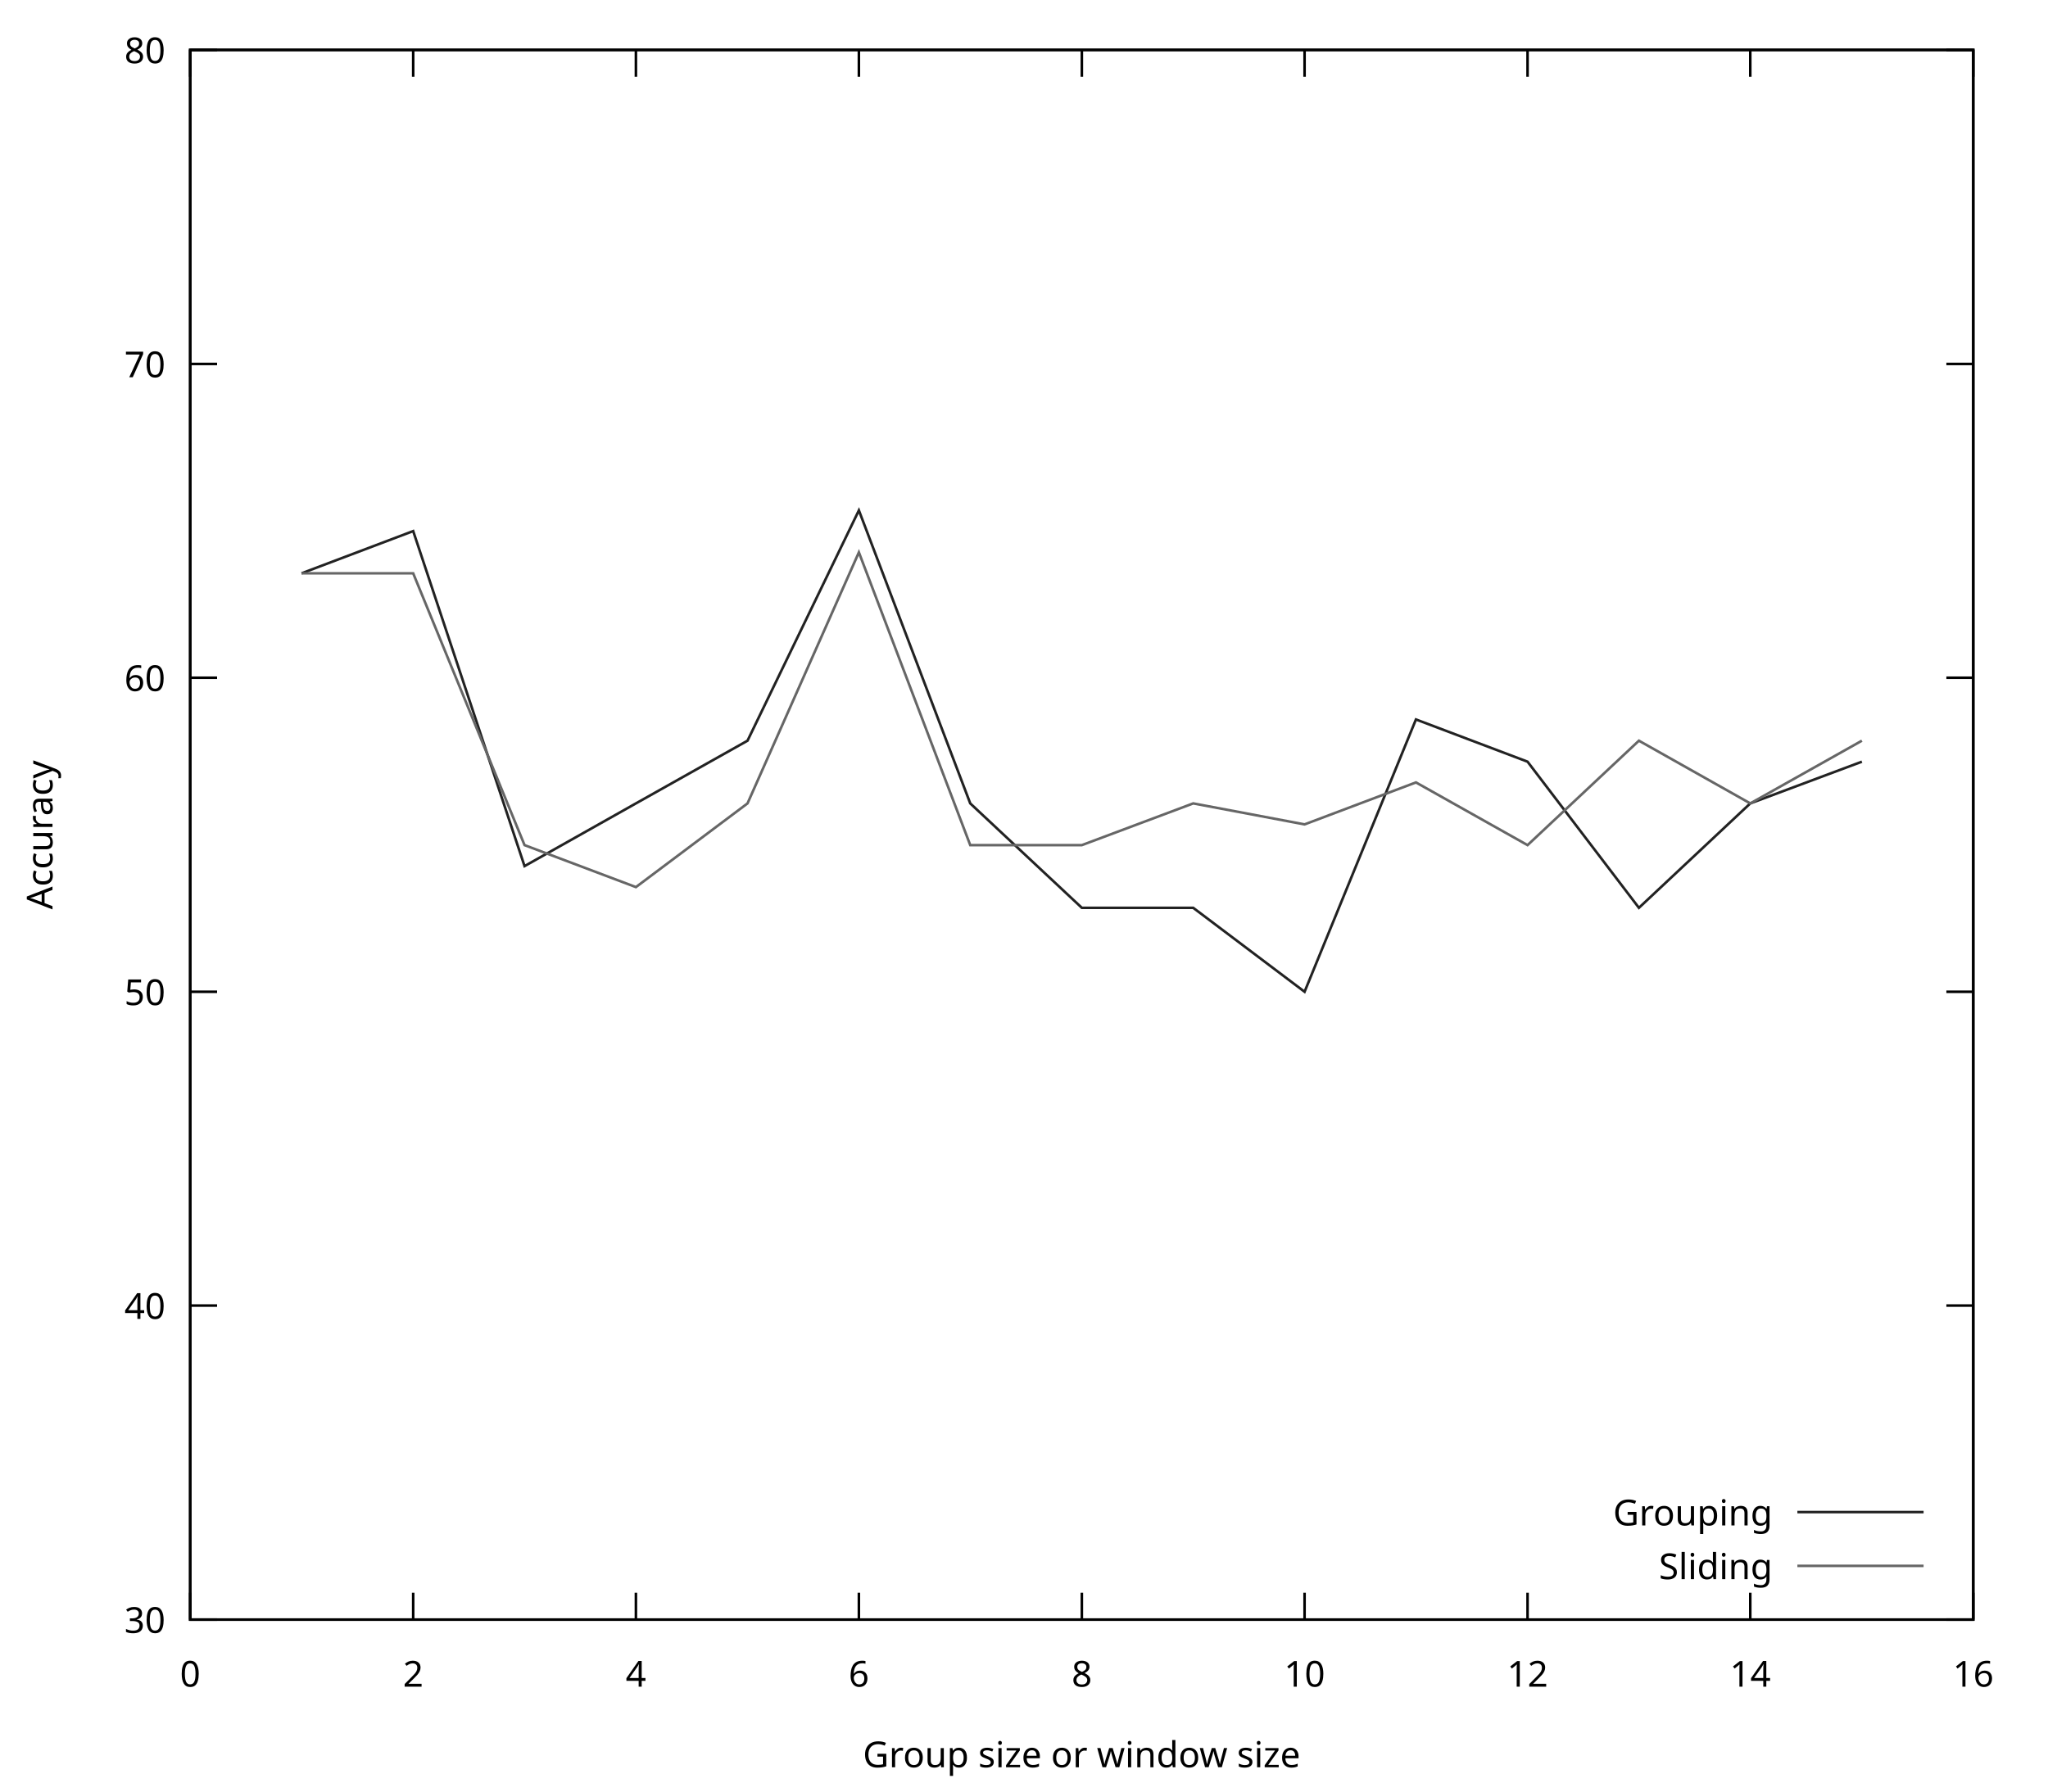
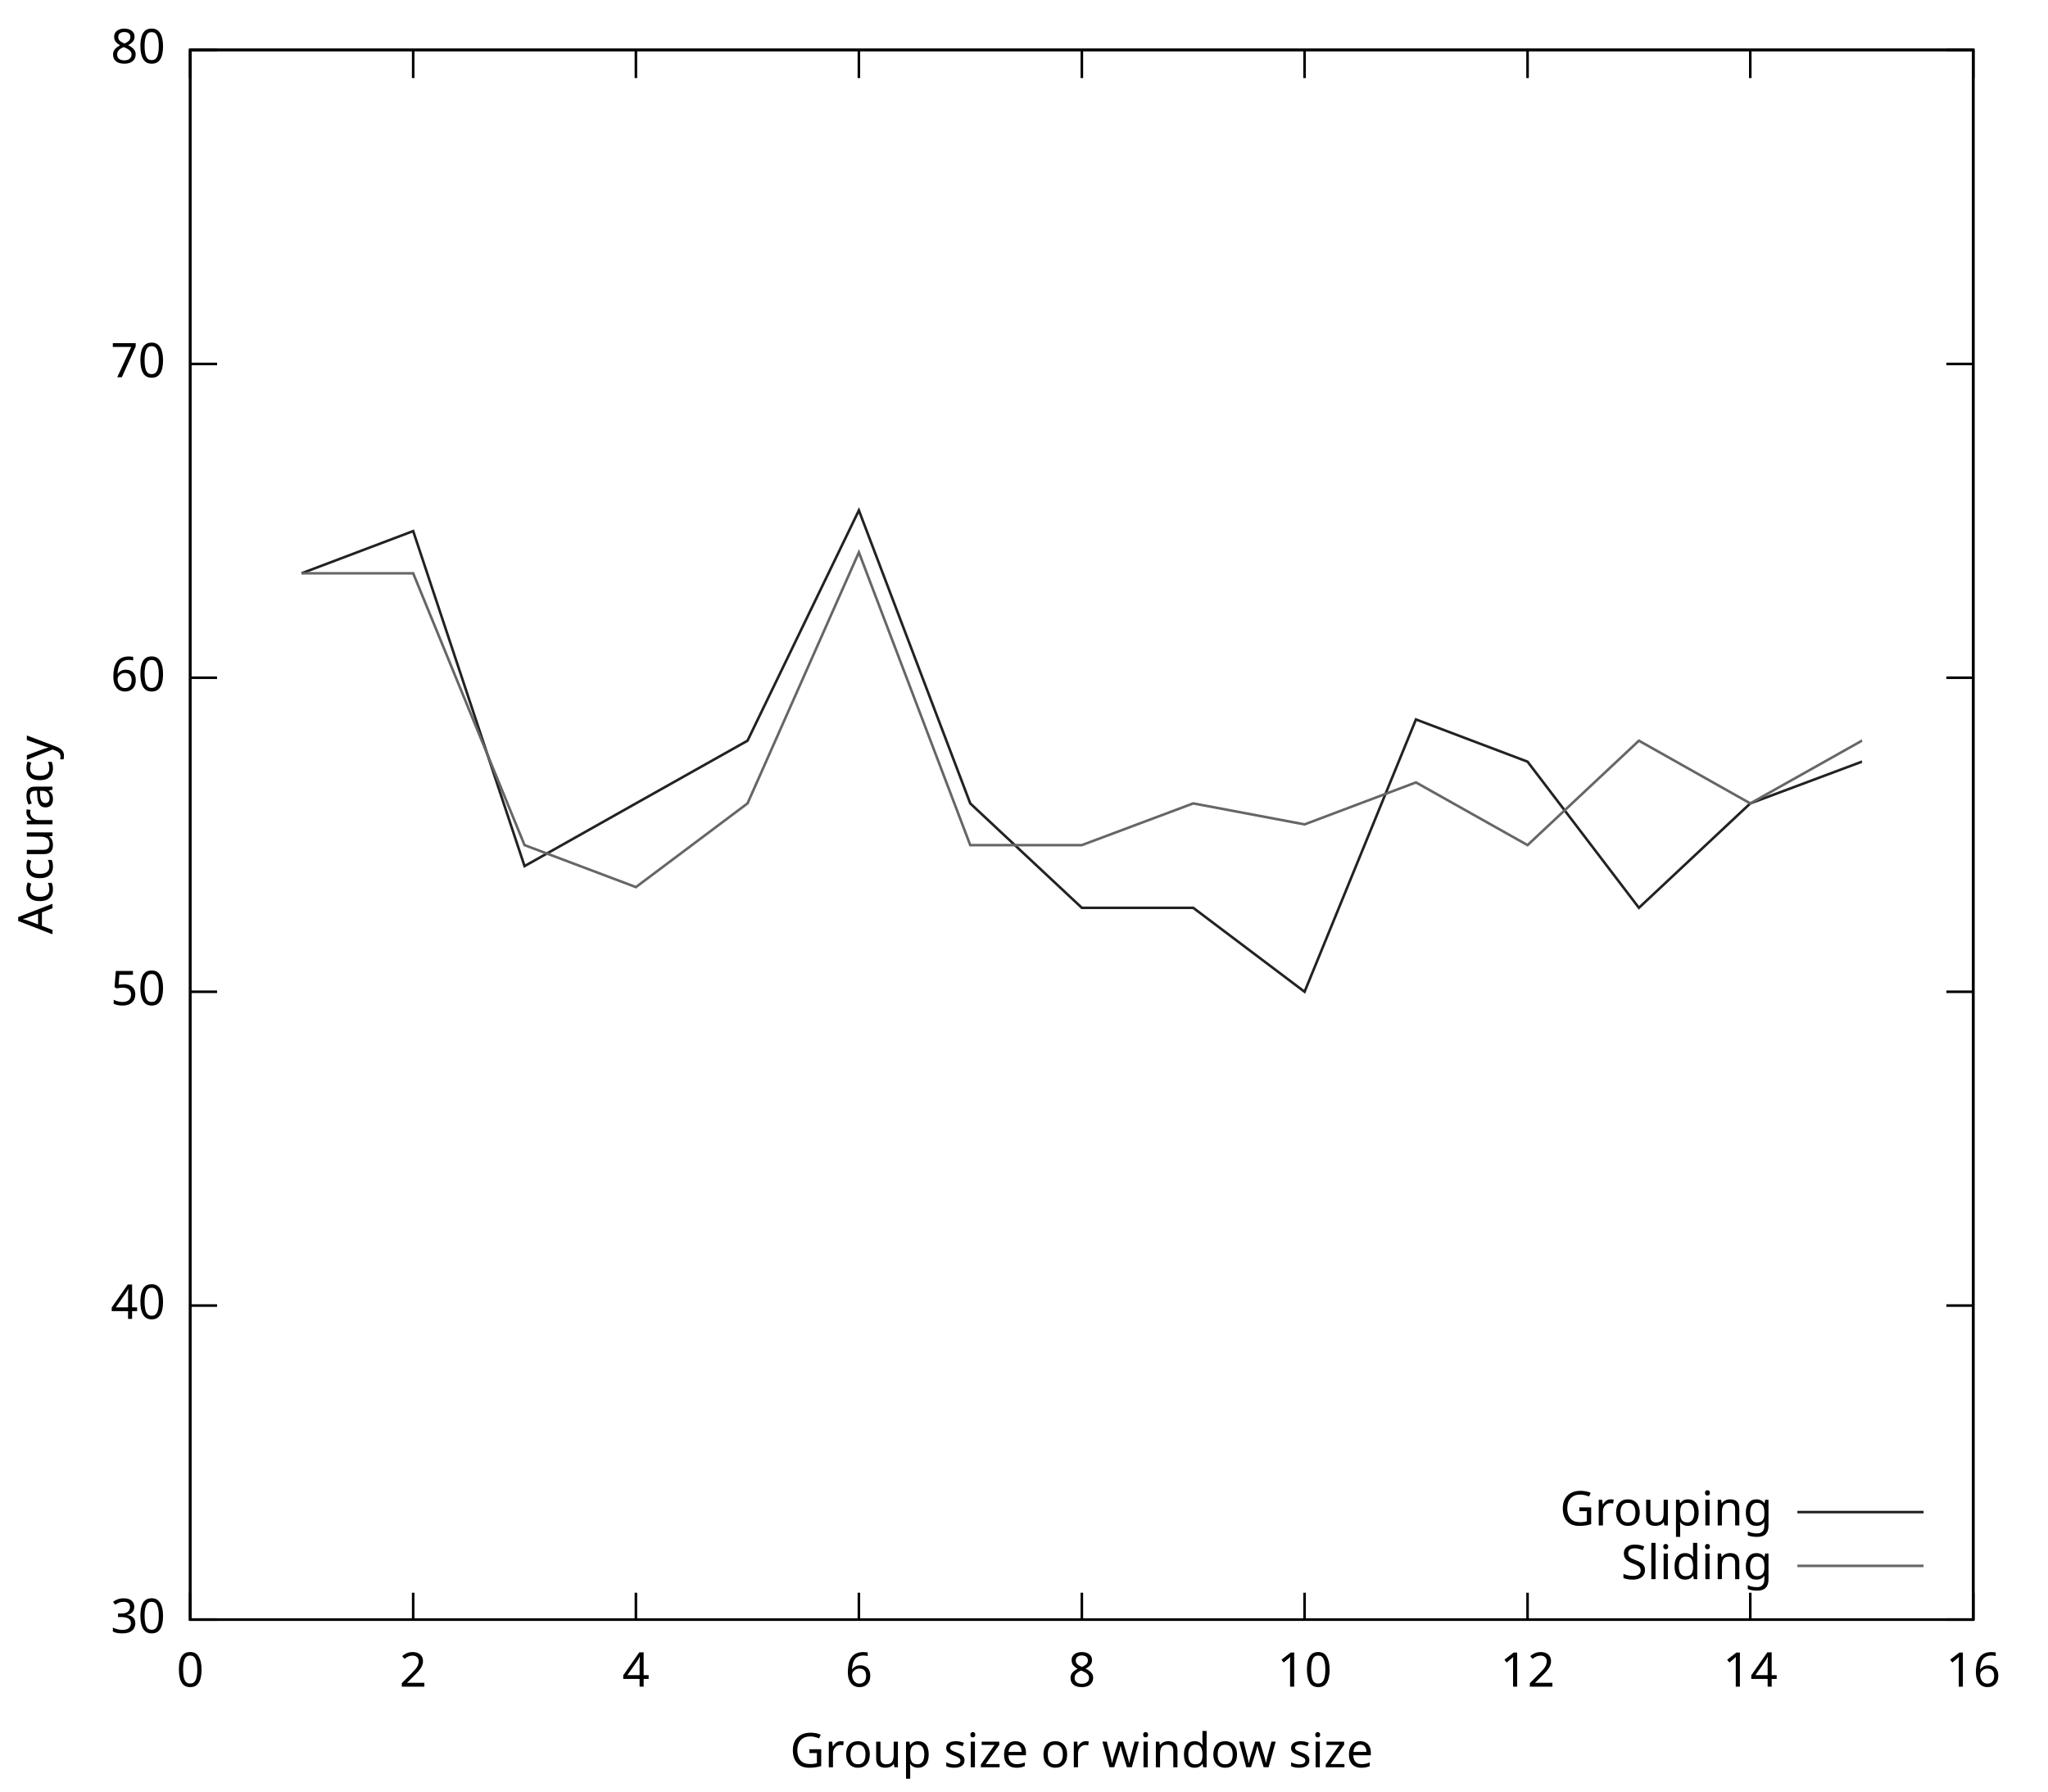
<svg xmlns="http://www.w3.org/2000/svg" xmlns:xlink="http://www.w3.org/1999/xlink" width="800" height="700" viewBox="0 0 800 700">
  <g id="gnuplot_canvas">
    <rect x="0" y="0" width="800" height="700" fill="none" />
    <defs>
      <circle id="gpDot" r="0.5" stroke-width="0.5" />
      <path id="gpPt0" stroke-width="0.190" stroke="currentColor" d="M-1,0 h2 M0,-1 v2" />
      <path id="gpPt1" stroke-width="0.190" stroke="currentColor" d="M-1,-1 L1,1 M1,-1 L-1,1" />
      <path id="gpPt2" stroke-width="0.190" stroke="currentColor" d="M-1,0 L1,0 M0,-1 L0,1 M-1,-1 L1,1 M-1,1 L1,-1" />
      <rect id="gpPt3" stroke-width="0.190" stroke="currentColor" x="-1" y="-1" width="2" height="2" />
      <rect id="gpPt4" stroke-width="0.190" stroke="currentColor" fill="currentColor" x="-1" y="-1" width="2" height="2" />
      <circle id="gpPt5" stroke-width="0.190" stroke="currentColor" cx="0" cy="0" r="1" />
      <use xlink:href="#gpPt5" id="gpPt6" fill="currentColor" stroke="none" />
      <path id="gpPt7" stroke-width="0.190" stroke="currentColor" d="M0,-1.33 L-1.33,0.67 L1.33,0.67 z" />
      <use xlink:href="#gpPt7" id="gpPt8" fill="currentColor" stroke="none" />
      <use xlink:href="#gpPt7" id="gpPt9" stroke="currentColor" transform="rotate(180)" />
      <use xlink:href="#gpPt9" id="gpPt10" fill="currentColor" stroke="none" />
      <use xlink:href="#gpPt3" id="gpPt11" stroke="currentColor" transform="rotate(45)" />
      <use xlink:href="#gpPt11" id="gpPt12" fill="currentColor" stroke="none" />
-       <path id="gpPt13" stroke-width="0.190" stroke="currentColor" d="M0,1.330 L1.265,0.411 L0.782,-1.067 L-0.782,-1.076 L-1.265,0.411 z" />
-       <use xlink:href="#gpPt13" id="gpPt14" fill="currentColor" stroke="none" />
-       <filter id="textbox" filterUnits="objectBoundingBox" x="0" y="0" height="1" width="1">
-         <feFlood flood-color="white" flood-opacity="1" result="bgnd" />
-         <feComposite in="SourceGraphic" in2="bgnd" operator="atop" />
-       </filter>
-       <filter id="greybox" filterUnits="objectBoundingBox" x="0" y="0" height="1" width="1">
-         <feFlood flood-color="lightgrey" flood-opacity="1" result="grey" />
-         <feComposite in="SourceGraphic" in2="grey" operator="atop" />
-       </filter>
    </defs>
-     <g fill="none" color="white" stroke="currentColor" stroke-width="1.00" stroke-linecap="butt" stroke-linejoin="miter">
+     <g style="fill:none; color:white; stroke:currentColor; stroke-width:1.00; stroke-linecap:butt; stroke-linejoin:miter">
</g>
-     <g fill="none" color="black" stroke="currentColor" stroke-width="1.00" stroke-linecap="butt" stroke-linejoin="miter">
-       <path stroke="black" d="M74.3,632.8 L84.8,632.8 M770.8,632.8 L760.3,632.8  " />
-       <g transform="translate(64.6,638.0)" stroke="none" fill="black" font-family="Verdana" font-size="14.00" text-anchor="end">
-         <text>
-           <tspan font-family="Verdana"> 30</tspan>
-         </text>
+     <g style="fill:none; color:black; stroke:currentColor; stroke-width:1.00; stroke-linecap:butt; stroke-linejoin:miter">
+       <path stroke="black" d="M74.3,632.8 L84.8,632.8 M770.8,632.8 L760.3,632.8  h0.01" />
+       <g transform="translate(64.6,638.0)" style="stroke:none; fill:black; font-family:Verdana; font-size:14.00pt; text-anchor:end">
+         <text> 30</text>
+       </g>
+       <path stroke="black" d="M74.3,510.1 L84.8,510.1 M770.8,510.1 L760.3,510.1  h0.01" />
+       <g transform="translate(64.6,515.3)" style="stroke:none; fill:black; font-family:Verdana; font-size:14.00pt; text-anchor:end">
+         <text> 40</text>
+       </g>
+       <path stroke="black" d="M74.3,387.5 L84.8,387.5 M770.8,387.5 L760.3,387.5  h0.01" />
+       <g transform="translate(64.6,392.7)" style="stroke:none; fill:black; font-family:Verdana; font-size:14.00pt; text-anchor:end">
+         <text> 50</text>
+       </g>
+       <path stroke="black" d="M74.3,264.8 L84.8,264.8 M770.8,264.8 L760.3,264.8  h0.01" />
+       <g transform="translate(64.6,270.0)" style="stroke:none; fill:black; font-family:Verdana; font-size:14.00pt; text-anchor:end">
+         <text> 60</text>
+       </g>
+       <path stroke="black" d="M74.3,142.2 L84.8,142.2 M770.8,142.2 L760.3,142.2  h0.01" />
+       <g transform="translate(64.6,147.4)" style="stroke:none; fill:black; font-family:Verdana; font-size:14.00pt; text-anchor:end">
+         <text> 70</text>
+       </g>
+       <path stroke="black" d="M74.3,19.5 L84.8,19.5 M770.8,19.5 L760.3,19.5  h0.01" />
+       <g transform="translate(64.6,24.7)" style="stroke:none; fill:black; font-family:Verdana; font-size:14.00pt; text-anchor:end">
+         <text> 80</text>
+       </g>
+       <path stroke="black" d="M74.3,632.8 L74.3,622.3 M74.3,19.5 L74.3,30.0  h0.01" />
+       <g transform="translate(74.3,659.0)" style="stroke:none; fill:black; font-family:Verdana; font-size:14.00pt; text-anchor:middle">
+         <text> 0</text>
+       </g>
+       <path stroke="black" d="M161.4,632.8 L161.4,622.3 M161.4,19.5 L161.4,30.0  h0.01" />
+       <g transform="translate(161.4,659.0)" style="stroke:none; fill:black; font-family:Verdana; font-size:14.00pt; text-anchor:middle">
+         <text> 2</text>
+       </g>
+       <path stroke="black" d="M248.4,632.8 L248.4,622.3 M248.4,19.5 L248.4,30.0  h0.01" />
+       <g transform="translate(248.4,659.0)" style="stroke:none; fill:black; font-family:Verdana; font-size:14.00pt; text-anchor:middle">
+         <text> 4</text>
+       </g>
+       <path stroke="black" d="M335.5,632.8 L335.5,622.3 M335.5,19.5 L335.5,30.0  h0.01" />
+       <g transform="translate(335.5,659.0)" style="stroke:none; fill:black; font-family:Verdana; font-size:14.00pt; text-anchor:middle">
+         <text> 6</text>
+       </g>
+       <path stroke="black" d="M422.6,632.8 L422.6,622.3 M422.6,19.5 L422.6,30.0  h0.01" />
+       <g transform="translate(422.6,659.0)" style="stroke:none; fill:black; font-family:Verdana; font-size:14.00pt; text-anchor:middle">
+         <text> 8</text>
+       </g>
+       <path stroke="black" d="M509.6,632.8 L509.6,622.3 M509.6,19.5 L509.6,30.0  h0.01" />
+       <g transform="translate(509.6,659.0)" style="stroke:none; fill:black; font-family:Verdana; font-size:14.00pt; text-anchor:middle">
+         <text> 10</text>
+       </g>
+       <path stroke="black" d="M596.7,632.8 L596.7,622.3 M596.7,19.5 L596.7,30.0  h0.01" />
+       <g transform="translate(596.7,659.0)" style="stroke:none; fill:black; font-family:Verdana; font-size:14.00pt; text-anchor:middle">
+         <text> 12</text>
+       </g>
+       <path stroke="black" d="M683.7,632.8 L683.7,622.3 M683.7,19.5 L683.7,30.0  h0.01" />
+       <g transform="translate(683.7,659.0)" style="stroke:none; fill:black; font-family:Verdana; font-size:14.00pt; text-anchor:middle">
+         <text> 14</text>
+       </g>
+       <path stroke="black" d="M770.8,632.8 L770.8,622.3 M770.8,19.5 L770.8,30.0  h0.01" />
+       <g transform="translate(770.8,659.0)" style="stroke:none; fill:black; font-family:Verdana; font-size:14.00pt; text-anchor:middle">
+         <text> 16</text>
+       </g>
+       <path stroke="black" d="M74.3,19.5 L74.3,632.8 L770.8,632.8 L770.8,19.5 L74.3,19.5 Z  h0.01" />
+       <g transform="translate(20.5,326.2) rotate(270)" style="stroke:none; fill:black; font-family:Verdana; font-size:14.00pt; text-anchor:middle">
+         <text>Accuracy</text>
+       </g>
+       <g transform="translate(422.5,690.5)" style="stroke:none; fill:black; font-family:Verdana; font-size:14.00pt; text-anchor:middle">
+         <text>Group size or window size</text>
      </g>
    </g>
-     <g fill="none" color="black" stroke="currentColor" stroke-width="1.00" stroke-linecap="butt" stroke-linejoin="miter">
-       <path stroke="black" d="M74.3,510.1 L84.8,510.1 M770.8,510.1 L760.3,510.1  " />
-       <g transform="translate(64.6,515.3)" stroke="none" fill="black" font-family="Verdana" font-size="14.00" text-anchor="end">
-         <text>
-           <tspan font-family="Verdana"> 40</tspan>
-         </text>
-       </g>
-     </g>
-     <g fill="none" color="black" stroke="currentColor" stroke-width="1.00" stroke-linecap="butt" stroke-linejoin="miter">
-       <path stroke="black" d="M74.3,387.5 L84.8,387.5 M770.8,387.5 L760.3,387.5  " />
-       <g transform="translate(64.6,392.7)" stroke="none" fill="black" font-family="Verdana" font-size="14.00" text-anchor="end">
-         <text>
-           <tspan font-family="Verdana"> 50</tspan>
-         </text>
-       </g>
-     </g>
-     <g fill="none" color="black" stroke="currentColor" stroke-width="1.00" stroke-linecap="butt" stroke-linejoin="miter">
-       <path stroke="black" d="M74.3,264.8 L84.8,264.8 M770.8,264.8 L760.3,264.8  " />
-       <g transform="translate(64.6,270.0)" stroke="none" fill="black" font-family="Verdana" font-size="14.00" text-anchor="end">
-         <text>
-           <tspan font-family="Verdana"> 60</tspan>
-         </text>
-       </g>
-     </g>
-     <g fill="none" color="black" stroke="currentColor" stroke-width="1.00" stroke-linecap="butt" stroke-linejoin="miter">
-       <path stroke="black" d="M74.3,142.2 L84.8,142.2 M770.8,142.2 L760.3,142.2  " />
-       <g transform="translate(64.6,147.4)" stroke="none" fill="black" font-family="Verdana" font-size="14.00" text-anchor="end">
-         <text>
-           <tspan font-family="Verdana"> 70</tspan>
-         </text>
-       </g>
-     </g>
-     <g fill="none" color="black" stroke="currentColor" stroke-width="1.00" stroke-linecap="butt" stroke-linejoin="miter">
-       <path stroke="black" d="M74.3,19.5 L84.8,19.5 M770.8,19.5 L760.3,19.5  " />
-       <g transform="translate(64.6,24.7)" stroke="none" fill="black" font-family="Verdana" font-size="14.00" text-anchor="end">
-         <text>
-           <tspan font-family="Verdana"> 80</tspan>
-         </text>
-       </g>
-     </g>
-     <g fill="none" color="black" stroke="currentColor" stroke-width="1.00" stroke-linecap="butt" stroke-linejoin="miter">
-       <path stroke="black" d="M74.3,632.8 L74.3,622.3 M74.3,19.5 L74.3,30.0  " />
-       <g transform="translate(74.3,659.0)" stroke="none" fill="black" font-family="Verdana" font-size="14.00" text-anchor="middle">
-         <text>
-           <tspan font-family="Verdana"> 0</tspan>
-         </text>
-       </g>
-     </g>
-     <g fill="none" color="black" stroke="currentColor" stroke-width="1.00" stroke-linecap="butt" stroke-linejoin="miter">
-       <path stroke="black" d="M161.4,632.8 L161.4,622.3 M161.4,19.5 L161.4,30.0  " />
-       <g transform="translate(161.4,659.0)" stroke="none" fill="black" font-family="Verdana" font-size="14.00" text-anchor="middle">
-         <text>
-           <tspan font-family="Verdana"> 2</tspan>
-         </text>
-       </g>
-     </g>
-     <g fill="none" color="black" stroke="currentColor" stroke-width="1.00" stroke-linecap="butt" stroke-linejoin="miter">
-       <path stroke="black" d="M248.4,632.8 L248.4,622.3 M248.4,19.5 L248.4,30.0  " />
-       <g transform="translate(248.4,659.0)" stroke="none" fill="black" font-family="Verdana" font-size="14.00" text-anchor="middle">
-         <text>
-           <tspan font-family="Verdana"> 4</tspan>
-         </text>
-       </g>
-     </g>
-     <g fill="none" color="black" stroke="currentColor" stroke-width="1.00" stroke-linecap="butt" stroke-linejoin="miter">
-       <path stroke="black" d="M335.5,632.8 L335.5,622.3 M335.5,19.5 L335.5,30.0  " />
-       <g transform="translate(335.5,659.0)" stroke="none" fill="black" font-family="Verdana" font-size="14.00" text-anchor="middle">
-         <text>
-           <tspan font-family="Verdana"> 6</tspan>
-         </text>
-       </g>
-     </g>
-     <g fill="none" color="black" stroke="currentColor" stroke-width="1.00" stroke-linecap="butt" stroke-linejoin="miter">
-       <path stroke="black" d="M422.6,632.8 L422.6,622.3 M422.6,19.5 L422.6,30.0  " />
-       <g transform="translate(422.6,659.0)" stroke="none" fill="black" font-family="Verdana" font-size="14.00" text-anchor="middle">
-         <text>
-           <tspan font-family="Verdana"> 8</tspan>
-         </text>
-       </g>
-     </g>
-     <g fill="none" color="black" stroke="currentColor" stroke-width="1.00" stroke-linecap="butt" stroke-linejoin="miter">
-       <path stroke="black" d="M509.6,632.8 L509.6,622.3 M509.6,19.5 L509.6,30.0  " />
-       <g transform="translate(509.6,659.0)" stroke="none" fill="black" font-family="Verdana" font-size="14.00" text-anchor="middle">
-         <text>
-           <tspan font-family="Verdana"> 10</tspan>
-         </text>
-       </g>
-     </g>
-     <g fill="none" color="black" stroke="currentColor" stroke-width="1.00" stroke-linecap="butt" stroke-linejoin="miter">
-       <path stroke="black" d="M596.7,632.8 L596.7,622.3 M596.7,19.5 L596.7,30.0  " />
-       <g transform="translate(596.7,659.0)" stroke="none" fill="black" font-family="Verdana" font-size="14.00" text-anchor="middle">
-         <text>
-           <tspan font-family="Verdana"> 12</tspan>
-         </text>
-       </g>
-     </g>
-     <g fill="none" color="black" stroke="currentColor" stroke-width="1.00" stroke-linecap="butt" stroke-linejoin="miter">
-       <path stroke="black" d="M683.7,632.8 L683.7,622.3 M683.7,19.5 L683.7,30.0  " />
-       <g transform="translate(683.7,659.0)" stroke="none" fill="black" font-family="Verdana" font-size="14.00" text-anchor="middle">
-         <text>
-           <tspan font-family="Verdana"> 14</tspan>
-         </text>
-       </g>
-     </g>
-     <g fill="none" color="black" stroke="currentColor" stroke-width="1.00" stroke-linecap="butt" stroke-linejoin="miter">
-       <path stroke="black" d="M770.8,632.8 L770.8,622.3 M770.8,19.5 L770.8,30.0  " />
-       <g transform="translate(770.8,659.0)" stroke="none" fill="black" font-family="Verdana" font-size="14.00" text-anchor="middle">
-         <text>
-           <tspan font-family="Verdana"> 16</tspan>
-         </text>
-       </g>
-     </g>
-     <g fill="none" color="black" stroke="currentColor" stroke-width="1.00" stroke-linecap="butt" stroke-linejoin="miter">
- </g>
-     <g fill="none" color="black" stroke="currentColor" stroke-width="1.00" stroke-linecap="butt" stroke-linejoin="miter">
-       <path stroke="black" d="M74.3,19.5 L74.3,632.8 L770.8,632.8 L770.8,19.5 L74.3,19.5 Z  " />
-     </g>
-     <g fill="none" color="black" stroke="currentColor" stroke-width="1.00" stroke-linecap="butt" stroke-linejoin="miter">
-       <g transform="translate(20.5,326.2) rotate(270)" stroke="none" fill="black" font-family="Verdana" font-size="14.00" text-anchor="middle">
-         <text>
-           <tspan font-family="Verdana">Accuracy</tspan>
-         </text>
-       </g>
-     </g>
-     <g fill="none" color="black" stroke="currentColor" stroke-width="1.00" stroke-linecap="butt" stroke-linejoin="miter">
-       <g transform="translate(422.5,690.5)" stroke="none" fill="black" font-family="Verdana" font-size="14.00" text-anchor="middle">
-         <text>
-           <tspan font-family="Verdana">Group size or window size</tspan>
-         </text>
-       </g>
-     </g>
-     <g fill="none" color="black" stroke="currentColor" stroke-width="1.00" stroke-linecap="butt" stroke-linejoin="miter">
- </g>
    <g id="gnuplot_plot_1">
-       <g fill="none" color="black" stroke="currentColor" stroke-width="1.00" stroke-linecap="butt" stroke-linejoin="miter">
-         <g transform="translate(692.4,596.0)" stroke="none" fill="black" font-family="Verdana" font-size="14.00" text-anchor="end">
-           <text>
-             <tspan font-family="Verdana">Grouping</tspan>
-           </text>
+       <g style="fill:none; color:red; stroke:currentColor; stroke-width:1.00; stroke-linecap:butt; stroke-linejoin:miter">
+         <g transform="translate(692.4,596.0)" style="stroke:none; fill:black; font-family:Verdana; font-size:14.00pt; text-anchor:end">
+           <text>Grouping</text>
        </g>
-       </g>
-       <g fill="none" color="black" stroke="currentColor" stroke-width="1.00" stroke-linecap="butt" stroke-linejoin="miter">
-         <path stroke="rgb( 34,  34,  34)" d="M702.1,590.8 L751.4,590.8 M117.8,224.0 L161.4,207.5 L204.9,338.4 L248.4,313.9 L292.0,289.4 L335.5,199.4   L379.0,313.9 L422.6,354.7 L466.1,354.7 L509.6,387.5 L553.1,281.1 L596.7,297.6 L640.2,354.7 L683.7,313.9   L727.3,297.6  " />
+         <path stroke="rgb( 34,  34,  34)" d="M702.1,590.8 L751.4,590.8 M117.8,224.0 L161.4,207.5 L204.9,338.4 L248.4,313.9 L292.0,289.4 L335.5,199.4    L379.0,313.9 L422.6,354.7 L466.1,354.7 L509.6,387.5 L553.1,281.1 L596.7,297.6 L640.2,354.7 L683.7,313.9    L727.3,297.6  h0.01" />
      </g>
    </g>
    <g id="gnuplot_plot_2">
-       <g fill="none" color="black" stroke="currentColor" stroke-width="1.00" stroke-linecap="butt" stroke-linejoin="miter">
-         <g transform="translate(692.4,617.0)" stroke="none" fill="black" font-family="Verdana" font-size="14.00" text-anchor="end">
-           <text>
-             <tspan font-family="Verdana">Sliding</tspan>
-           </text>
+       <g style="fill:none; color:green; stroke:currentColor; stroke-width:1.00; stroke-linecap:butt; stroke-linejoin:miter">
+         <g transform="translate(692.4,617.0)" style="stroke:none; fill:black; font-family:Verdana; font-size:14.00pt; text-anchor:end">
+           <text>Sliding</text>
        </g>
-       </g>
-       <g fill="none" color="black" stroke="currentColor" stroke-width="1.00" stroke-linecap="butt" stroke-linejoin="miter">
-         <path stroke="rgb(102, 102, 102)" d="M702.1,611.8 L751.4,611.8 M117.8,224.0 L161.4,224.0 L204.9,330.2 L248.4,346.6 L292.0,313.9 L335.5,215.8   L379.0,330.2 L422.6,330.2 L466.1,313.9 L509.6,322.1 L553.1,305.7 L596.7,330.2 L640.2,289.4 L683.7,313.9   L727.3,289.4  " />
+         <path stroke="rgb(102, 102, 102)" d="M702.1,611.8 L751.4,611.8 M117.8,224.0 L161.4,224.0 L204.9,330.2 L248.4,346.6 L292.0,313.9 L335.5,215.8    L379.0,330.2 L422.6,330.2 L466.1,313.9 L509.6,322.1 L553.1,305.7 L596.7,330.2 L640.2,289.4 L683.7,313.9    L727.3,289.4  h0.01" />
      </g>
    </g>
-     <g fill="none" color="white" stroke="rgb(102, 102, 102)" stroke-width="2.00" stroke-linecap="butt" stroke-linejoin="miter">
- </g>
-     <g fill="none" color="black" stroke="currentColor" stroke-width="2.00" stroke-linecap="butt" stroke-linejoin="miter">
- </g>
-     <g fill="none" color="black" stroke="black" stroke-width="1.00" stroke-linecap="butt" stroke-linejoin="miter">
- </g>
-     <g fill="none" color="black" stroke="currentColor" stroke-width="1.00" stroke-linecap="butt" stroke-linejoin="miter">
-       <path stroke="black" d="M74.3,19.5 L74.3,632.8 L770.8,632.8 L770.8,19.5 L74.3,19.5 Z  " />
+     <g style="fill:none; color:black; stroke:currentColor; stroke-width:1.00; stroke-linecap:butt; stroke-linejoin:miter">
+       <path stroke="black" d="M74.3,19.5 L74.3,632.8 L770.8,632.8 L770.8,19.5 L74.3,19.5 Z  h0.01" />
    </g>
-     <g fill="none" color="black" stroke="currentColor" stroke-width="1.00" stroke-linecap="butt" stroke-linejoin="miter">
- </g>
  </g>
</svg>
